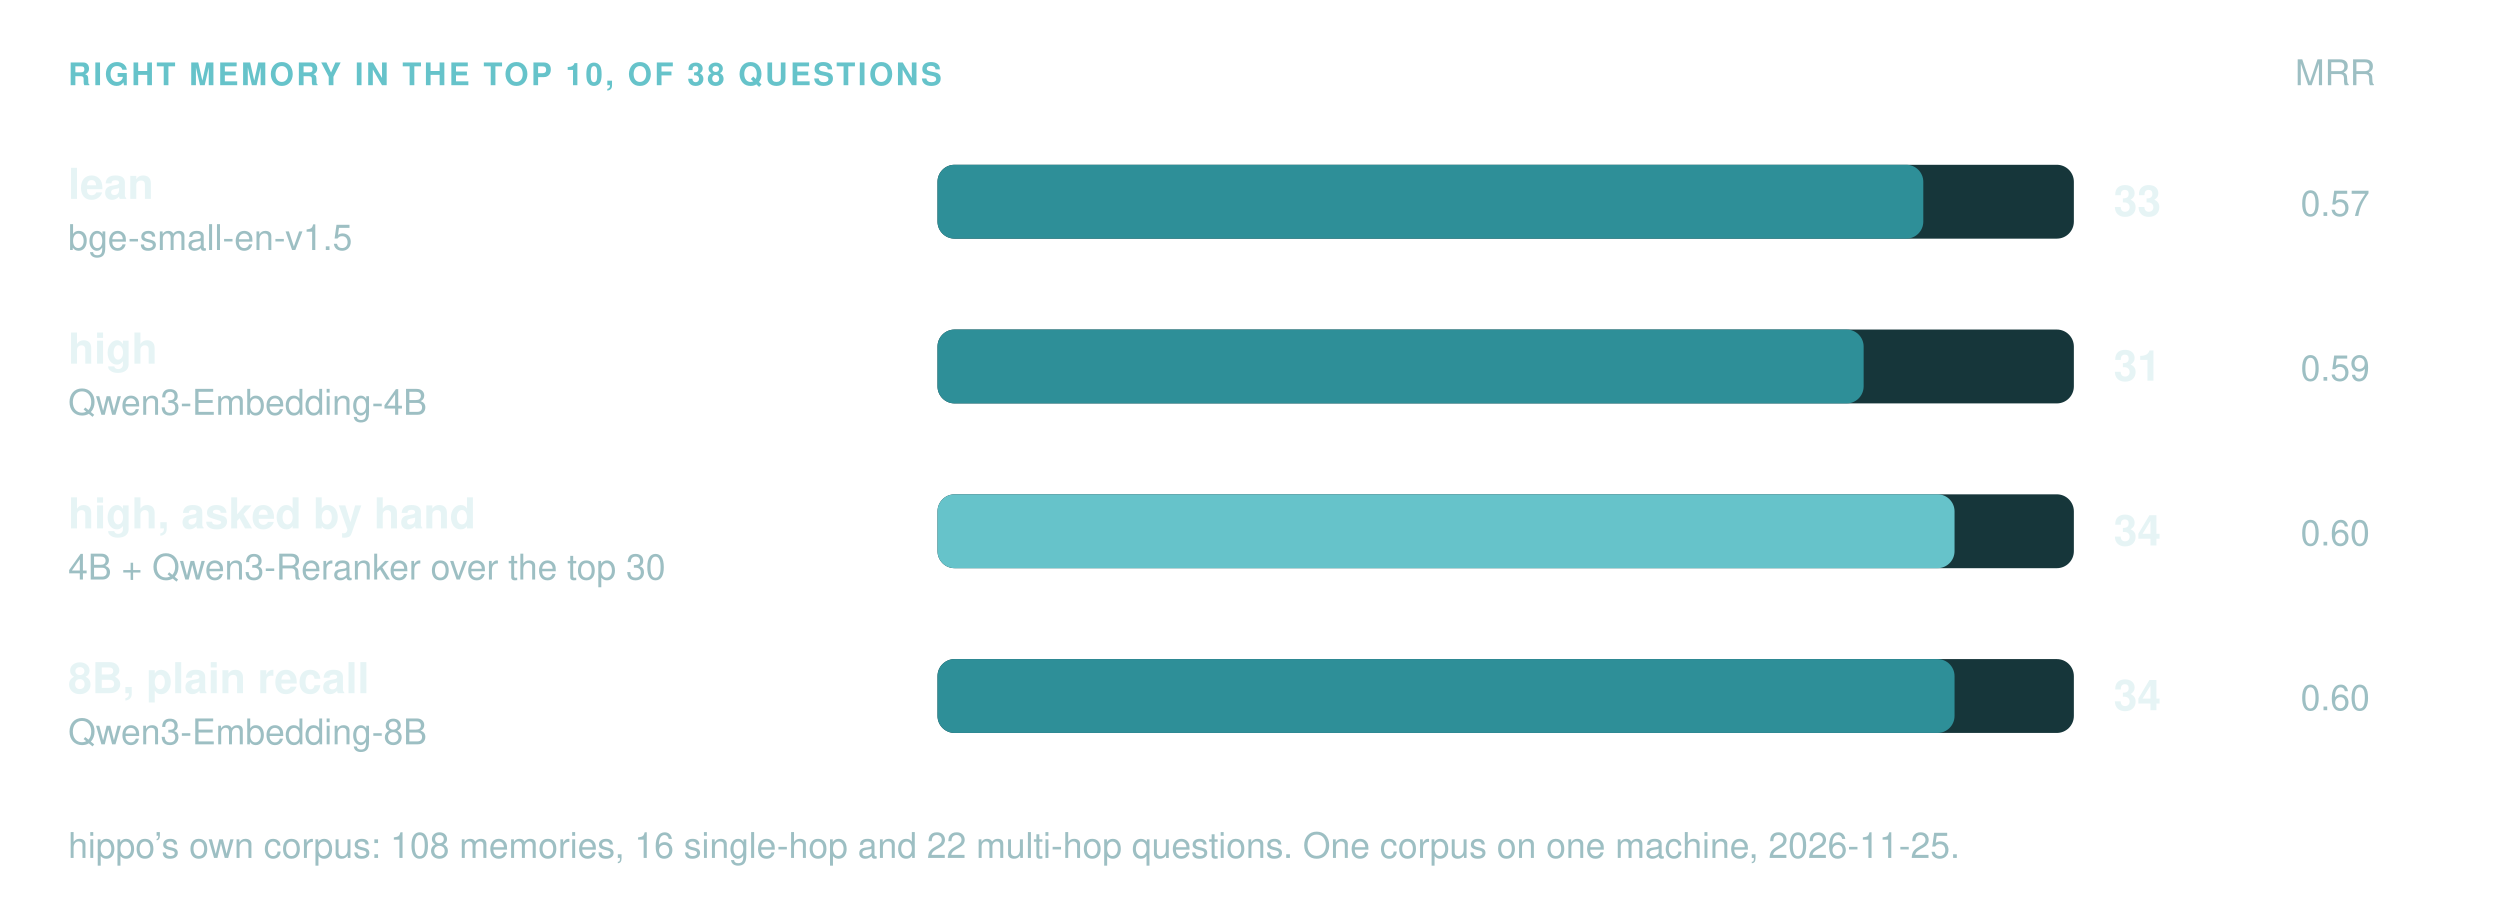
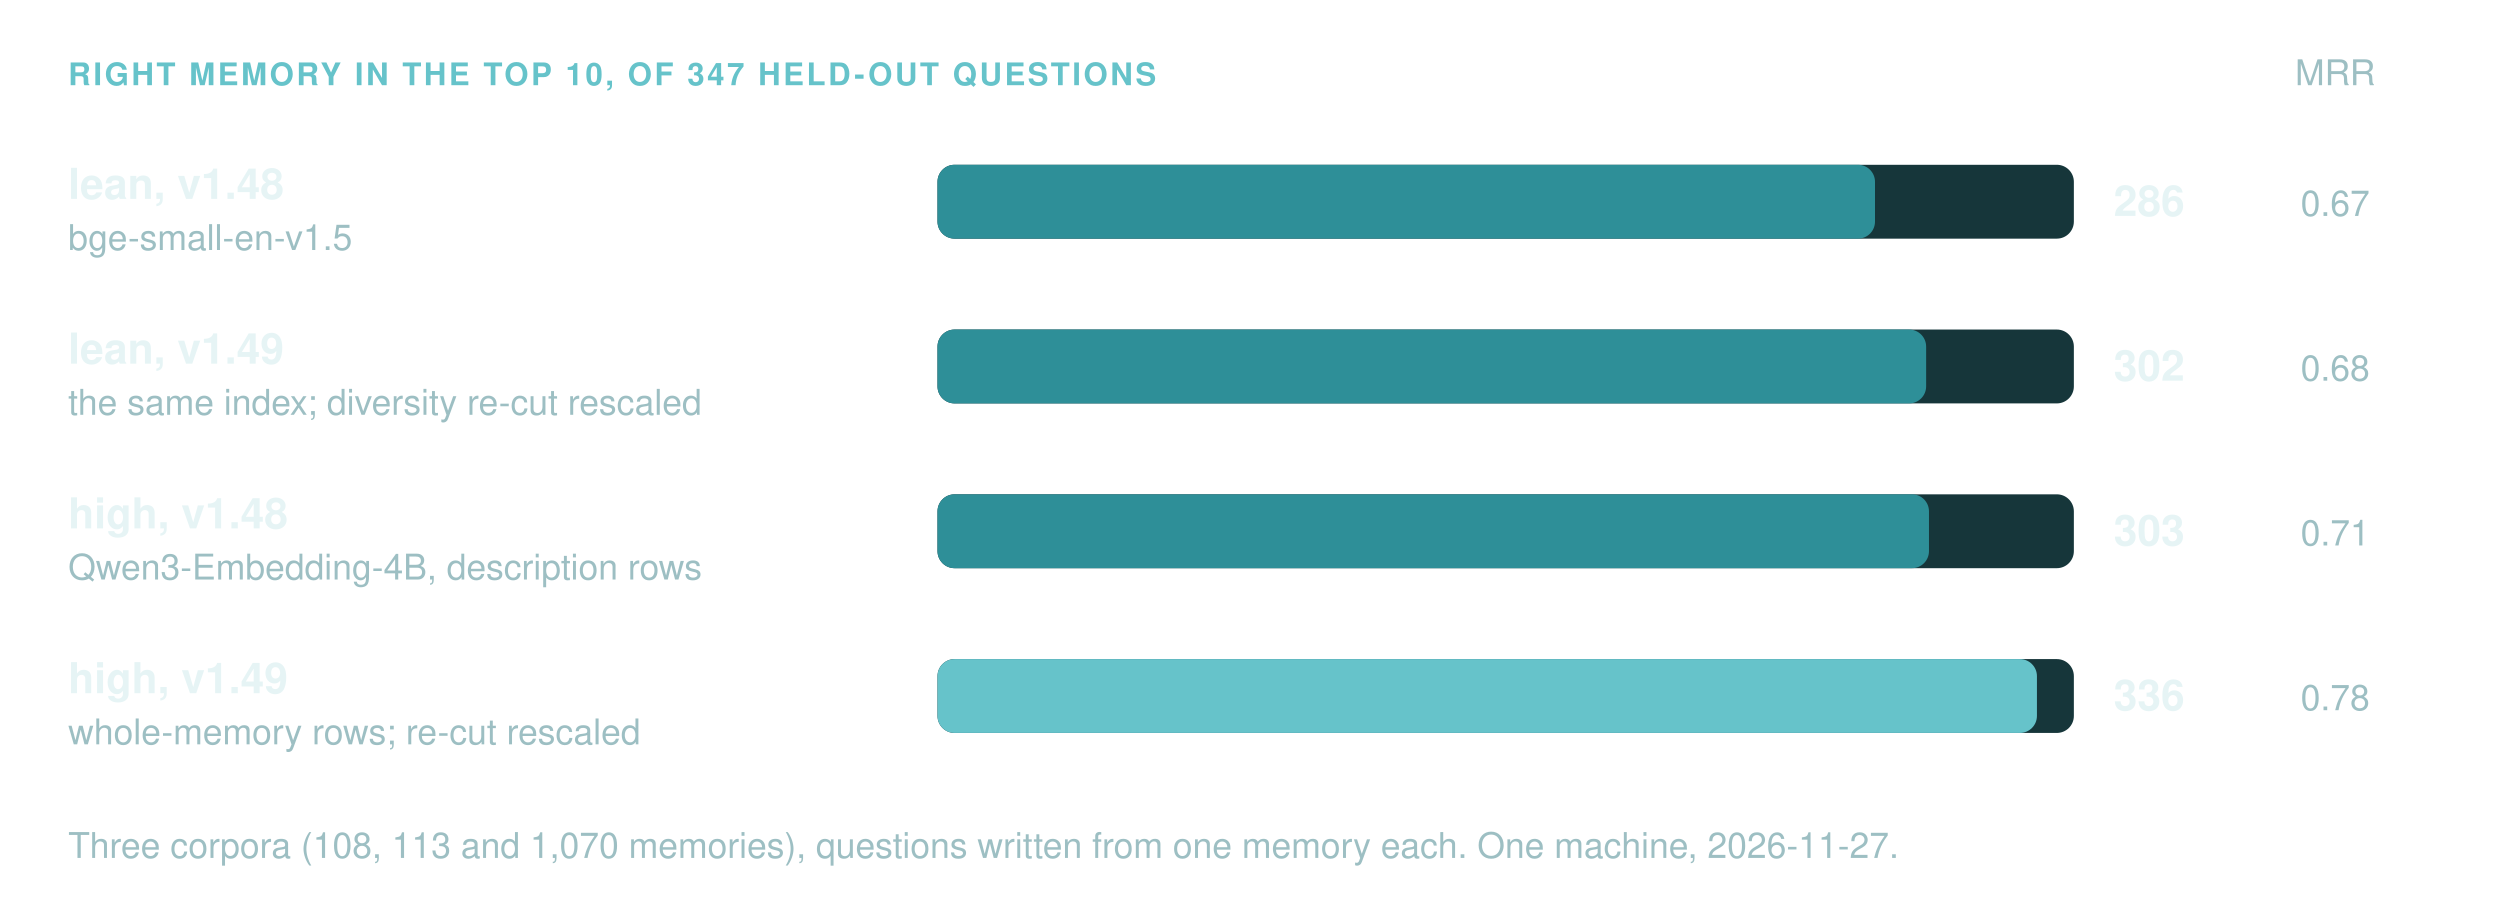
- <svg xmlns="http://www.w3.org/2000/svg" viewBox="0 0 880 316" role="img" aria-label="Bar chart of memories found in the top 10 out of 38 questions on hippo's own corpus: lean 33 (MRR 0.57), high with Qwen3-Embedding-4B 31 (MRR 0.59), high with the Qwen3 reranker over the top 30 candidates 34 (MRR 0.60), Qwen3-Embedding-8B in plain recall 34 (MRR 0.60).">
+ <svg xmlns="http://www.w3.org/2000/svg" viewBox="0 0 880 316" role="img" aria-label="Bar chart of memories found in the top 10 out of 347 held-out questions over three corpora: lean in v1.48 286 (MRR 0.67), lean in v1.49 302 (MRR 0.68), high in v1.48 303 (MRR 0.71), high in v1.49 with whole-memory rows 336 (MRR 0.78).">
  <style>
  text { font-family: -apple-system,BlinkMacSystemFont,'Segoe UI',Helvetica,Arial,sans-serif; fill: #E6F4F5; }
  .h { font-size: 15px; font-weight: 600; }
  .s { font-size: 12.5px; fill: #9DBFC3; }
  .k { font-size: 11px; font-weight: 600; letter-spacing: .08em; fill: #66C3CA; }
  .m { font-family: ui-monospace,SFMono-Regular,Menlo,Consolas,monospace; font-size: 12px; }
  .ms { font-family: ui-monospace,SFMono-Regular,Menlo,Consolas,monospace; font-size: 12px; fill: #9DBFC3; }
  .mw { font-family: ui-monospace,SFMono-Regular,Menlo,Consolas,monospace; font-size: 12px; fill: #F0B35A; }
  .card { fill: #10292C; stroke: #2A5E63; stroke-width: 1.5; }
  .panel { fill: #0B1E20; stroke: #2A5E63; stroke-width: 1.5; }
  .solid { fill: #66C3CA; }
  .on { fill: #0C3B40; }
  .arrow { stroke: #66C3CA; stroke-width: 2; fill: none; stroke-linecap: round; stroke-linejoin: round; }
  .dash { stroke: #2E8F98; stroke-width: 2; fill: none; stroke-dasharray: 5 6; stroke-linecap: round; }
  .head { fill: #66C3CA; }
  .track { fill: #16363A; }
  .bar { fill: #2E8F98; }
  .best { fill: #66C3CA; }
</style>
-   <text class="k" x="24" y="30">RIGHT MEMORY IN THE TOP 10, OF 38 QUESTIONS</text>
+   <text class="k" x="24" y="30">RIGHT MEMORY IN THE TOP 10, OF 347 HELD-OUT QUESTIONS</text>
  <text class="s" x="822" y="30" text-anchor="middle">MRR</text>
-   <text class="h" x="24" y="70">lean</text>
+   <text class="h" x="24" y="70">lean, v1.48</text>
  <text class="s" x="24" y="88">bge-small-en-v1.5</text>
  <rect class="track" x="330" y="58" width="400" height="26" rx="6" />
-   <rect class="bar" x="330" y="58" width="347" height="26" rx="6" />
-   <text class="h" x="744" y="76">33</text>
-   <text class="s" x="822" y="76" text-anchor="middle" font-size="13.5">0.57</text>
-   <text class="h" x="24" y="128">high</text>
-   <text class="s" x="24" y="146">Qwen3-Embedding-4B</text>
+   <rect class="bar" x="330" y="58" width="330" height="26" rx="6" />
+   <text class="h" x="744" y="76">286</text>
+   <text class="s" x="822" y="76" text-anchor="middle" font-size="13.5">0.67</text>
+   <text class="h" x="24" y="128">lean, v1.49</text>
+   <text class="s" x="24" y="146">the same index; diversity re-cut rescaled</text>
  <rect class="track" x="330" y="116" width="400" height="26" rx="6" />
-   <rect class="bar" x="330" y="116" width="326" height="26" rx="6" />
-   <text class="h" x="744" y="134">31</text>
-   <text class="s" x="822" y="134" text-anchor="middle" font-size="13.5">0.59</text>
-   <text class="h" x="24" y="186">high, asked by hand</text>
-   <text class="s" x="24" y="204">4B + Qwen3-Reranker over the top 30</text>
+   <rect class="bar" x="330" y="116" width="348" height="26" rx="6" />
+   <text class="h" x="744" y="134">302</text>
+   <text class="s" x="822" y="134" text-anchor="middle" font-size="13.5">0.68</text>
+   <text class="h" x="24" y="186">high, v1.48</text>
+   <text class="s" x="24" y="204">Qwen3-Embedding-4B, description rows</text>
  <rect class="track" x="330" y="174" width="400" height="26" rx="6" />
-   <rect class="best" x="330" y="174" width="358" height="26" rx="6" />
-   <text class="h" x="744" y="192">34</text>
-   <text class="s" x="822" y="192" text-anchor="middle" font-size="13.5">0.60</text>
-   <text class="h" x="24" y="244">8B, plain recall</text>
-   <text class="s" x="24" y="262">Qwen3-Embedding-8B</text>
+   <rect class="bar" x="330" y="174" width="349" height="26" rx="6" />
+   <text class="h" x="744" y="192">303</text>
+   <text class="s" x="822" y="192" text-anchor="middle" font-size="13.5">0.71</text>
+   <text class="h" x="24" y="244">high, v1.49</text>
+   <text class="s" x="24" y="262">whole-memory rows; re-cut rescaled</text>
  <rect class="track" x="330" y="232" width="400" height="26" rx="6" />
-   <rect class="bar" x="330" y="232" width="358" height="26" rx="6" />
-   <text class="h" x="744" y="250">34</text>
-   <text class="s" x="822" y="250" text-anchor="middle" font-size="13.5">0.60</text>
-   <text class="s" x="24" y="302">hippo’s own corpus: 108 memories, 16 single-hop and 22 multi-hop questions. One corpus on one machine, 2026-11-25.</text>
+   <rect class="best" x="330" y="232" width="387" height="26" rx="6" />
+   <text class="h" x="744" y="250">336</text>
+   <text class="s" x="822" y="250" text-anchor="middle" font-size="13.5">0.78</text>
+   <text class="s" x="24" y="302">Three corpora (108, 113 and 1,070 memories), questions written from one memory each. One machine, 2026-11-27.</text>
</svg>
